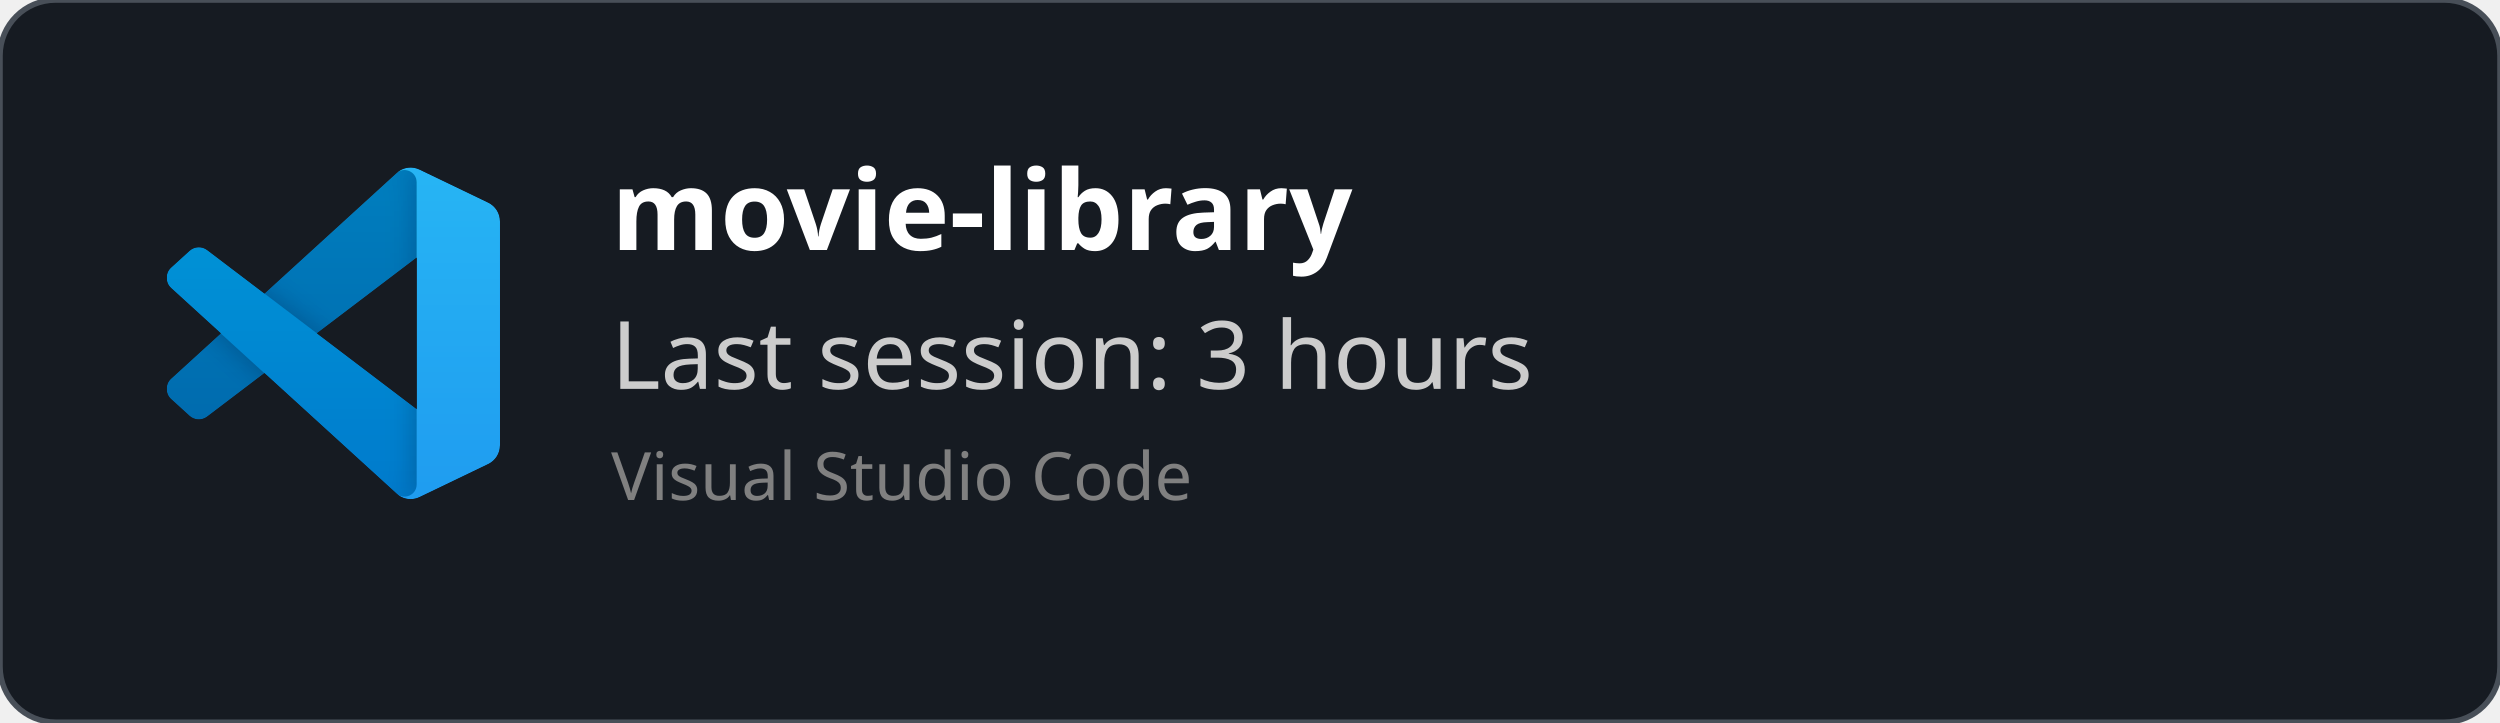
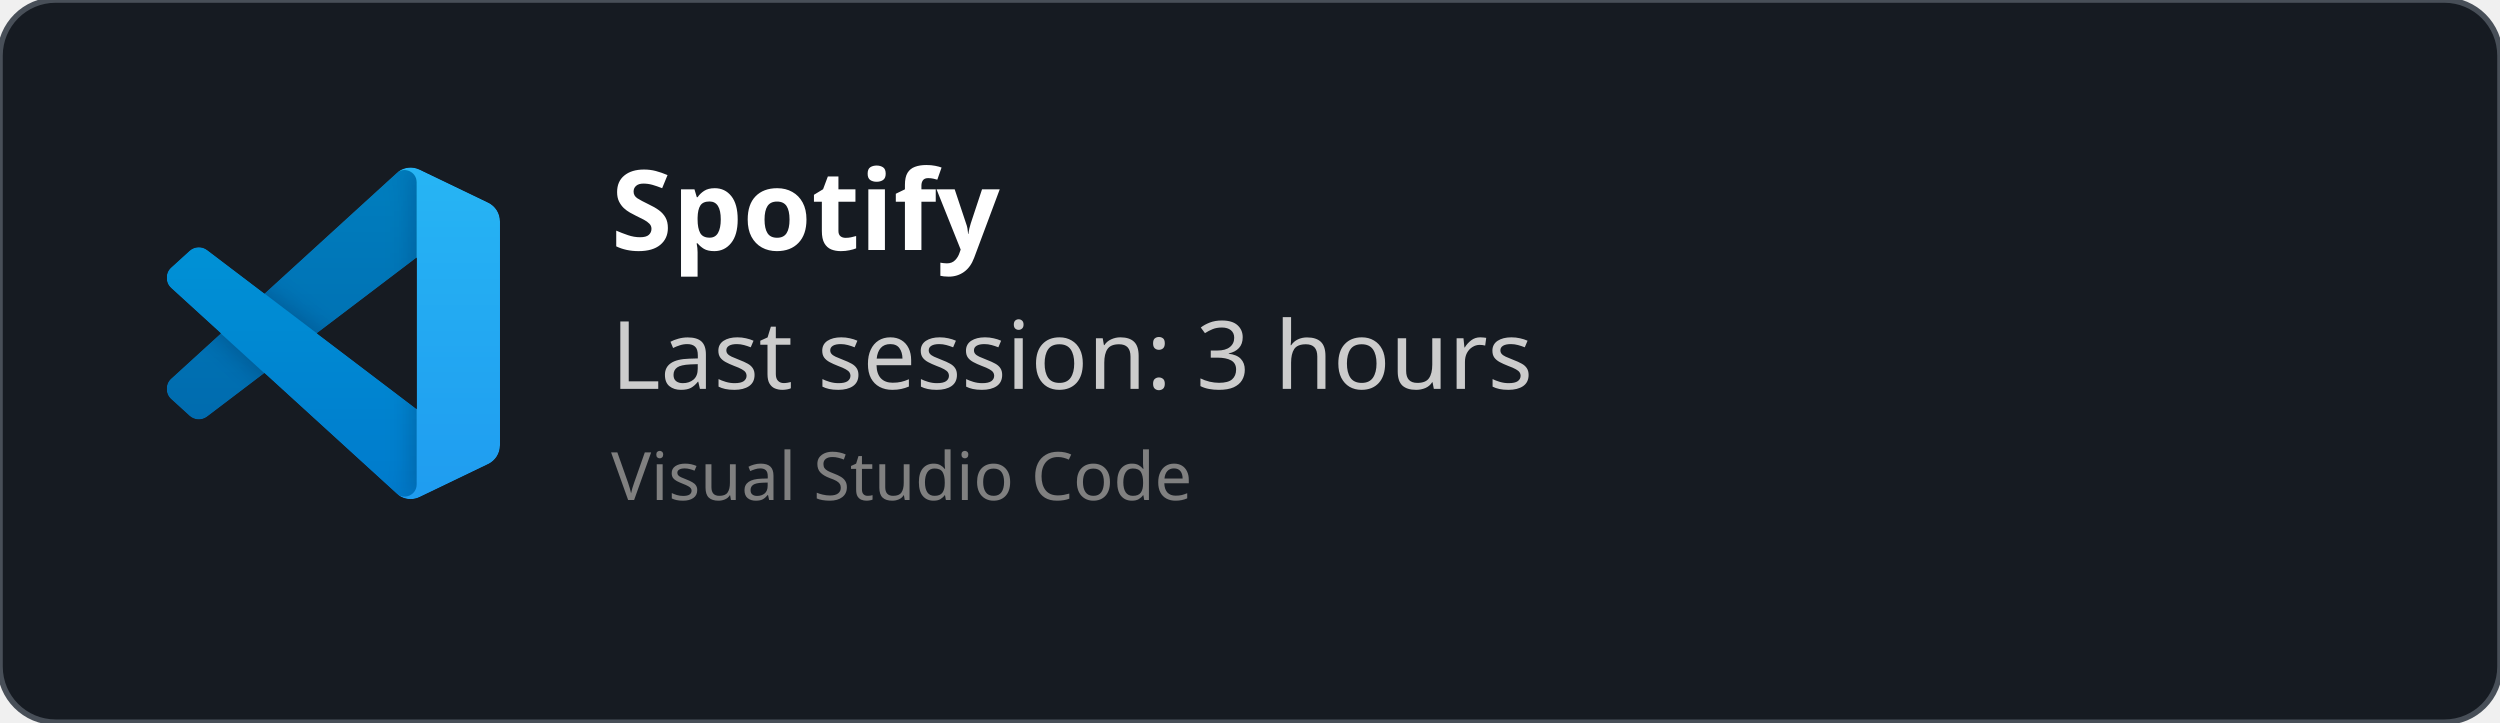
<svg xmlns="http://www.w3.org/2000/svg" width="450" height="130" viewBox="0 0 450 130" fill="none" role="img">
  <style>
    *{
        font-family: 'Segoe UI', Ubuntu, monospace
    }
    </style>
  <defs>
    <clipPath id="horizontalClip" x="20" y="20" width="500" height="200">
      <rect x="90" y="20" width="300" height="50" />
    </clipPath>
  </defs>
  <rect width="450" height="130" fill="rgba(22,27,34)" stroke="#484f58" stroke-width="1" fill-opacity="1" stroke-opacity="1" x="0" y="0" rx="10px" ry="10px">
    </rect>
  <svg width="60" height="60" x="30" y="30" viewBox="0 0 100 100" fill="none" id="vscode">
    <mask id="mask0" mask-type="alpha" maskUnits="userSpaceOnUse" x="0" y="0" width="100" height="100">
      <path fill-rule="evenodd" clip-rule="evenodd" d="M70.912 99.317C72.487 99.931 74.283 99.891 75.873 99.126L96.461 89.22C98.624 88.179 100 85.989 100 83.587V16.413C100 14.011 98.624 11.822 96.461 10.781L75.873 0.874C73.786 -0.13 71.345 0.116 69.513 1.447C69.252 1.637 69.003 1.849 68.769 2.083L29.355 38.041L12.187 25.01C10.589 23.797 8.354 23.896 6.869 25.246L1.363 30.255C-0.453 31.906 -0.455 34.763 1.359 36.417L16.247 50L1.359 63.583C-0.455 65.237 -0.453 68.094 1.363 69.745L6.869 74.754C8.354 76.104 10.589 76.204 12.187 74.99L29.355 61.959L68.769 97.917C69.392 98.541 70.125 99.01 70.912 99.317ZM75.015 27.299L45.109 50L75.015 72.701V27.299Z" fill="white" />
    </mask>
    <g mask="url(#mask0)">
      <path d="M96.461 10.796L75.857 0.876C73.472 -0.273 70.622 0.212 68.75 2.083L1.299 63.583C-0.516 65.237 -0.514 68.094 1.303 69.745L6.813 74.754C8.298 76.104 10.535 76.204 12.134 74.99L93.361 13.37C96.086 11.303 100 13.246 100 16.667V16.427C100 14.027 98.625 11.838 96.461 10.796Z" fill="#0065A9" />
      <g filter="url(#filter0_d)">
        <path d="M96.461 89.204L75.857 99.124C73.472 100.273 70.622 99.788 68.75 97.917L1.299 36.417C-0.516 34.763 -0.514 31.906 1.303 30.255L6.813 25.246C8.298 23.896 10.535 23.796 12.134 25.009L93.361 86.63C96.086 88.697 100 86.754 100 83.333V83.573C100 85.974 98.625 88.162 96.461 89.204Z" fill="#007ACC" />
      </g>
      <g filter="url(#filter1_d)">
        <path d="M75.858 99.126C73.472 100.274 70.622 99.788 68.75 97.917C71.056 100.223 75 98.59 75 95.328V4.672C75 1.41 71.056 -0.223 68.75 2.083C70.622 0.211 73.472 -0.274 75.858 0.874L96.459 10.781C98.623 11.822 100 14.011 100 16.413V83.587C100 85.989 98.623 88.179 96.459 89.22L75.858 99.126Z" fill="#1F9CF0" />
      </g>
      <g style="mix-blend-mode:overlay" opacity="0.25">
        <path fill-rule="evenodd" clip-rule="evenodd" d="M70.851 99.317C72.426 99.931 74.222 99.891 75.812 99.126L96.4 89.22C98.563 88.179 99.939 85.989 99.939 83.587V16.413C99.939 14.011 98.564 11.822 96.4 10.781L75.812 0.874C73.725 -0.13 71.284 0.116 69.453 1.447C69.191 1.637 68.942 1.849 68.708 2.083L29.294 38.041L12.126 25.01C10.528 23.796 8.293 23.896 6.809 25.246L1.302 30.255C-0.513 31.906 -0.515 34.763 1.298 36.417L16.186 50L1.298 63.583C-0.515 65.237 -0.513 68.094 1.302 69.745L6.809 74.754C8.293 76.104 10.528 76.204 12.126 74.99L29.294 61.959L68.708 97.917C69.332 98.54 70.064 99.01 70.851 99.317ZM74.954 27.299L45.048 50L74.954 72.701V27.299Z" fill="url(#paint0_linear)" />
      </g>
    </g>
    <defs>
      <filter id="filter0_d" x="-8.394" y="15.829" width="116.727" height="92.246" filterUnits="userSpaceOnUse" color-interpolation-filters="sRGB">
        <feFlood flood-opacity="0" result="BackgroundImageFix" />
        <feColorMatrix in="SourceAlpha" type="matrix" values="0 0 0 0 0 0 0 0 0 0 0 0 0 0 0 0 0 0 127 0" />
        <feOffset />
        <feGaussianBlur stdDeviation="4.167" />
        <feColorMatrix type="matrix" values="0 0 0 0 0 0 0 0 0 0 0 0 0 0 0 0 0 0 0.25 0" />
        <feBlend mode="overlay" in2="BackgroundImageFix" result="effect1_dropShadow" />
        <feBlend mode="normal" in="SourceGraphic" in2="effect1_dropShadow" result="shape" />
      </filter>
      <filter id="filter1_d" x="60.417" y="-8.076" width="47.917" height="116.151" filterUnits="userSpaceOnUse" color-interpolation-filters="sRGB">
        <feFlood flood-opacity="0" result="BackgroundImageFix" />
        <feColorMatrix in="SourceAlpha" type="matrix" values="0 0 0 0 0 0 0 0 0 0 0 0 0 0 0 0 0 0 127 0" />
        <feOffset />
        <feGaussianBlur stdDeviation="4.167" />
        <feColorMatrix type="matrix" values="0 0 0 0 0 0 0 0 0 0 0 0 0 0 0 0 0 0 0.25 0" />
        <feBlend mode="overlay" in2="BackgroundImageFix" result="effect1_dropShadow" />
        <feBlend mode="normal" in="SourceGraphic" in2="effect1_dropShadow" result="shape" />
      </filter>
      <linearGradient id="paint0_linear" x1="49.939" y1="0.258" x2="49.939" y2="99.742" gradientUnits="userSpaceOnUse">
        <stop stop-color="white" />
        <stop offset="1" stop-color="white" stop-opacity="0" />
      </linearGradient>
    </defs>
  </svg>
  <text x="110" y="45" font-size="20" clip-path="url(#horizontalClip)" font-weight="bold" font-family="Ubuntu" fill="white">
-     movie-library
+     Spotify
    </text>
  <text x="110" y="70" font-size="17px" font-family="Ubuntu" fill="#ccc">
    Last session: 3 hours
    </text>
  <text x="110" y="90" font-size="12px" font-family="Ubuntu" fill="grey">
    Visual Studio Code
    </text>
</svg>
